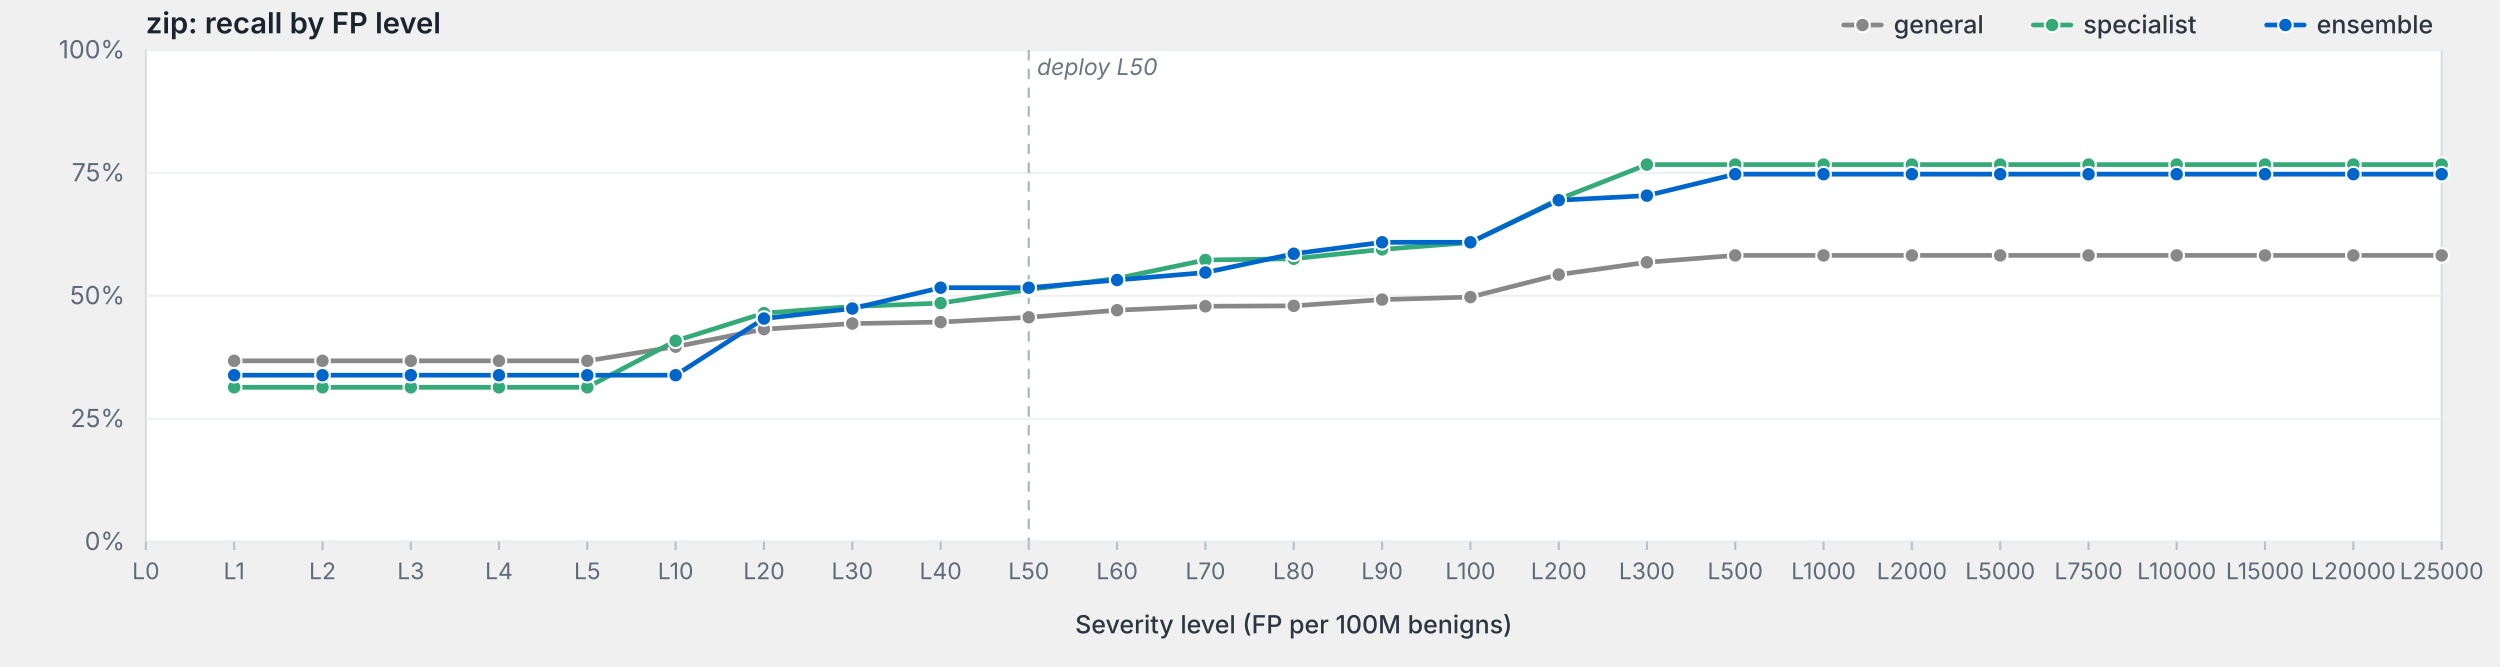
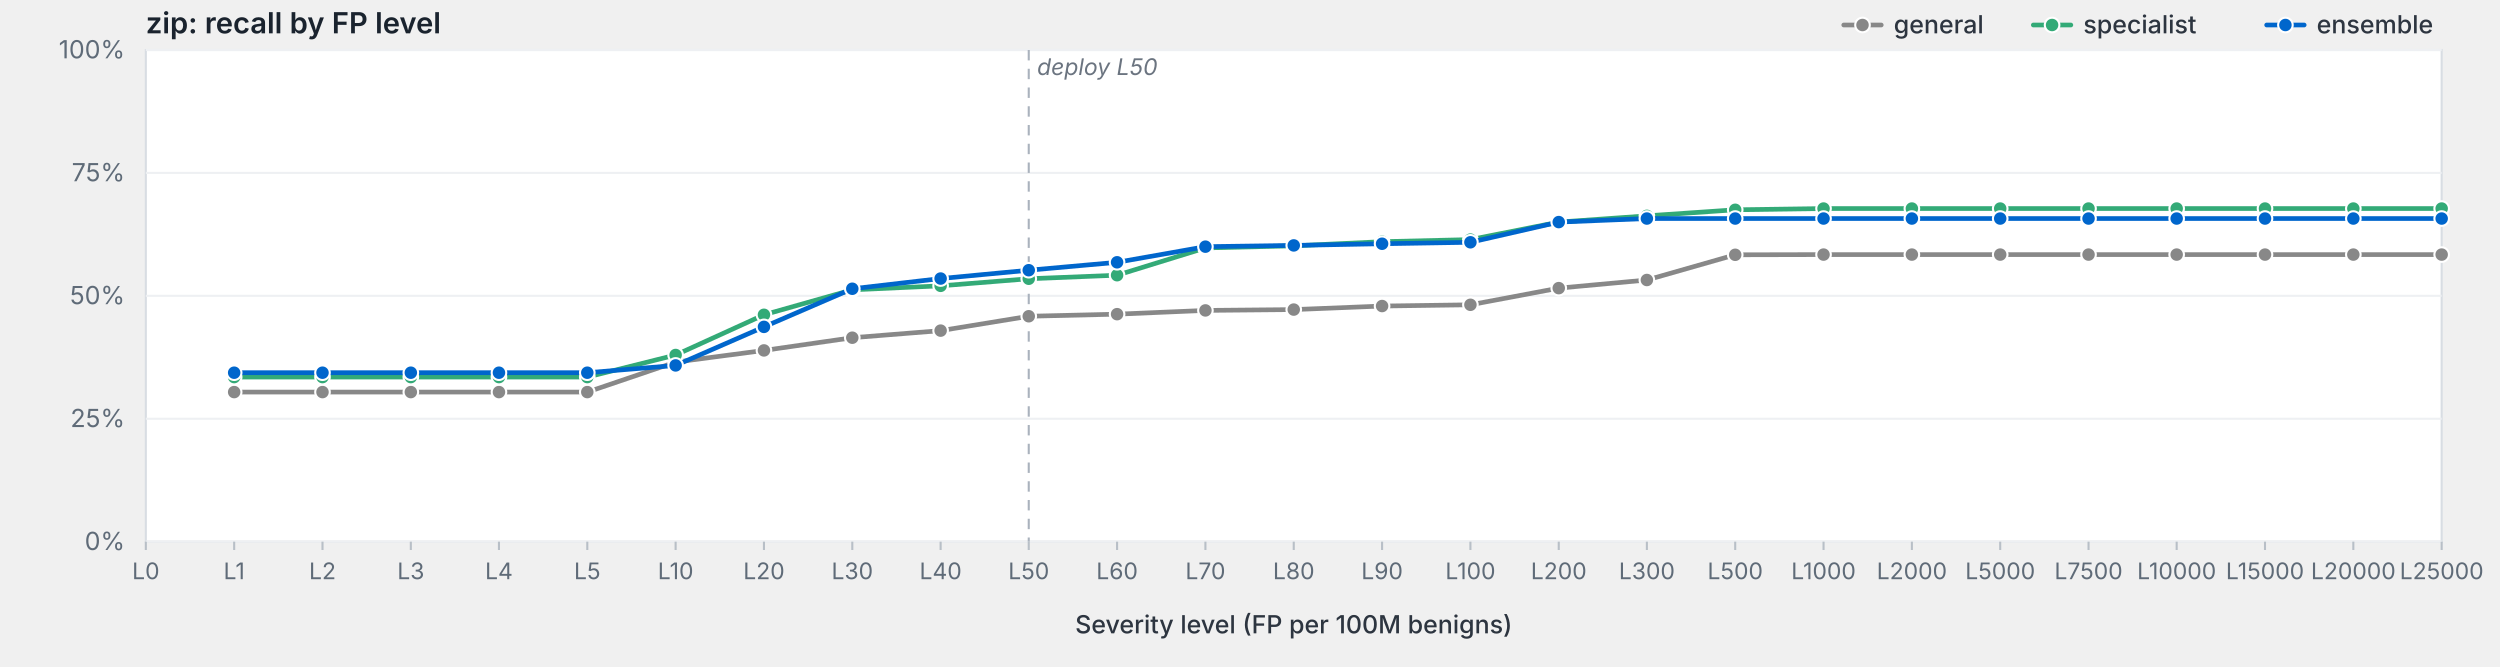
<svg xmlns="http://www.w3.org/2000/svg" viewBox="0 0 1200 320" width="1200" height="320" preserveAspectRatio="xMidYMid meet" role="img" aria-label="zip: recall by FP level">
  <style>svg { background: #fdfdfd; }.frame { fill: #fff; stroke: #d8dde3; stroke-width: 1; }.grid { stroke: #eef0f3; stroke-width: 1; }.tick { stroke: #b8bfc7; stroke-width: 1; }.axis-label { fill: #5f6b78; font-family: -apple-system, BlinkMacSystemFont, "Segoe UI", system-ui, sans-serif; font-size: 12px; }.x-label { fill: #5f6b78; font-family: -apple-system, BlinkMacSystemFont, "Segoe UI", system-ui, sans-serif; font-size: 11px; }.axis-title { fill: #2d3540; font-family: -apple-system, BlinkMacSystemFont, "Segoe UI", system-ui, sans-serif; font-size: 12px; font-weight: 500; }.title { fill: #1a232e; font-family: -apple-system, BlinkMacSystemFont, "Segoe UI", system-ui, sans-serif; font-size: 14px; font-weight: 600; }.deploy-marker { stroke: #aab2bd; stroke-width: 1; stroke-dasharray: 5,4; }.deploy-label { fill: #6b7480; font-family: -apple-system, BlinkMacSystemFont, "Segoe UI", system-ui, sans-serif; font-size: 11px; font-style: italic; }.curve { fill: none; stroke-width: 2.25; stroke-linejoin: round; stroke-linecap: round; }.marker { stroke: #fff; stroke-width: 1; }.legend-text { fill: #2d3540; font-family: -apple-system, BlinkMacSystemFont, "Segoe UI", system-ui, sans-serif; font-size: 12px; font-weight: 500; }</style>
  <text class="title" x="70" y="16">zip: recall by FP level</text>
  <rect class="frame" x="70" y="24" width="1102" height="236" />
  <line class="grid" x1="70" y1="260.0" x2="1172" y2="260.0" />
  <text class="axis-label" x="60" y="264.0" text-anchor="end">0%</text>
  <line class="grid" x1="70" y1="201.0" x2="1172" y2="201.0" />
  <text class="axis-label" x="60" y="205.0" text-anchor="end">25%</text>
  <line class="grid" x1="70" y1="142.0" x2="1172" y2="142.0" />
  <text class="axis-label" x="60" y="146.0" text-anchor="end">50%</text>
  <line class="grid" x1="70" y1="83.0" x2="1172" y2="83.0" />
  <text class="axis-label" x="60" y="87.0" text-anchor="end">75%</text>
  <line class="grid" x1="70" y1="24.0" x2="1172" y2="24.0" />
  <text class="axis-label" x="60" y="28.0" text-anchor="end">100%</text>
  <line class="deploy-marker" x1="493.8" y1="24" x2="493.8" y2="260" />
  <text class="deploy-label" x="497.8" y="36" text-anchor="start">deploy L50</text>
  <line class="tick" x1="70.0" y1="260" x2="70.0" y2="264" />
  <text class="x-label" x="70.0" y="278" text-anchor="middle">L0</text>
  <line class="tick" x1="112.4" y1="260" x2="112.4" y2="264" />
  <text class="x-label" x="112.4" y="278" text-anchor="middle">L1</text>
  <line class="tick" x1="154.8" y1="260" x2="154.8" y2="264" />
  <text class="x-label" x="154.8" y="278" text-anchor="middle">L2</text>
  <line class="tick" x1="197.2" y1="260" x2="197.2" y2="264" />
  <text class="x-label" x="197.2" y="278" text-anchor="middle">L3</text>
  <line class="tick" x1="239.5" y1="260" x2="239.5" y2="264" />
  <text class="x-label" x="239.5" y="278" text-anchor="middle">L4</text>
  <line class="tick" x1="281.9" y1="260" x2="281.9" y2="264" />
  <text class="x-label" x="281.9" y="278" text-anchor="middle">L5</text>
  <line class="tick" x1="324.3" y1="260" x2="324.3" y2="264" />
  <text class="x-label" x="324.3" y="278" text-anchor="middle">L10</text>
  <line class="tick" x1="366.7" y1="260" x2="366.7" y2="264" />
  <text class="x-label" x="366.7" y="278" text-anchor="middle">L20</text>
  <line class="tick" x1="409.1" y1="260" x2="409.1" y2="264" />
  <text class="x-label" x="409.1" y="278" text-anchor="middle">L30</text>
  <line class="tick" x1="451.5" y1="260" x2="451.5" y2="264" />
  <text class="x-label" x="451.5" y="278" text-anchor="middle">L40</text>
  <line class="tick" x1="493.8" y1="260" x2="493.8" y2="264" />
  <text class="x-label" x="493.8" y="278" text-anchor="middle">L50</text>
  <line class="tick" x1="536.2" y1="260" x2="536.2" y2="264" />
  <text class="x-label" x="536.2" y="278" text-anchor="middle">L60</text>
  <line class="tick" x1="578.6" y1="260" x2="578.6" y2="264" />
  <text class="x-label" x="578.6" y="278" text-anchor="middle">L70</text>
  <line class="tick" x1="621.0" y1="260" x2="621.0" y2="264" />
  <text class="x-label" x="621.0" y="278" text-anchor="middle">L80</text>
  <line class="tick" x1="663.4" y1="260" x2="663.4" y2="264" />
  <text class="x-label" x="663.4" y="278" text-anchor="middle">L90</text>
  <line class="tick" x1="705.8" y1="260" x2="705.8" y2="264" />
  <text class="x-label" x="705.8" y="278" text-anchor="middle">L100</text>
  <line class="tick" x1="748.2" y1="260" x2="748.2" y2="264" />
  <text class="x-label" x="748.2" y="278" text-anchor="middle">L200</text>
  <line class="tick" x1="790.5" y1="260" x2="790.5" y2="264" />
  <text class="x-label" x="790.5" y="278" text-anchor="middle">L300</text>
  <line class="tick" x1="832.9" y1="260" x2="832.9" y2="264" />
  <text class="x-label" x="832.9" y="278" text-anchor="middle">L500</text>
  <line class="tick" x1="875.3" y1="260" x2="875.3" y2="264" />
  <text class="x-label" x="875.3" y="278" text-anchor="middle">L1000</text>
  <line class="tick" x1="917.7" y1="260" x2="917.7" y2="264" />
  <text class="x-label" x="917.7" y="278" text-anchor="middle">L2000</text>
  <line class="tick" x1="960.1" y1="260" x2="960.1" y2="264" />
  <text class="x-label" x="960.1" y="278" text-anchor="middle">L5000</text>
  <line class="tick" x1="1002.5" y1="260" x2="1002.5" y2="264" />
  <text class="x-label" x="1002.5" y="278" text-anchor="middle">L7500</text>
  <line class="tick" x1="1044.8" y1="260" x2="1044.8" y2="264" />
  <text class="x-label" x="1044.8" y="278" text-anchor="middle">L10000</text>
  <line class="tick" x1="1087.2" y1="260" x2="1087.2" y2="264" />
  <text class="x-label" x="1087.2" y="278" text-anchor="middle">L15000</text>
  <line class="tick" x1="1129.6" y1="260" x2="1129.6" y2="264" />
  <text class="x-label" x="1129.6" y="278" text-anchor="middle">L20000</text>
  <line class="tick" x1="1172.0" y1="260" x2="1172.0" y2="264" />
  <text class="x-label" x="1172.0" y="278" text-anchor="middle">L25000</text>
  <text class="axis-title" x="621.0" y="304" text-anchor="middle">Severity level (FP per 100M benigns)</text>
-   <path class="curve" d="M112.4,173.2 L154.8,173.2 L197.2,173.2 L239.5,173.2 L281.9,173.2 L324.3,166.4 L366.7,158.0 L409.1,155.3 L451.5,154.6 L493.8,152.3 L536.2,148.9 L578.6,147.0 L621.0,146.8 L663.4,143.8 L705.8,142.6 L748.2,131.8 L790.5,125.9 L832.9,122.6 L875.3,122.6 L917.7,122.6 L960.1,122.6 L1002.5,122.6 L1044.8,122.6 L1087.2,122.6 L1129.6,122.6 L1172.0,122.6" stroke="#888" />
-   <circle class="marker" cx="112.4" cy="173.2" r="3.5" fill="#888" />
-   <circle class="marker" cx="154.8" cy="173.2" r="3.5" fill="#888" />
-   <circle class="marker" cx="197.2" cy="173.2" r="3.5" fill="#888" />
-   <circle class="marker" cx="239.5" cy="173.2" r="3.5" fill="#888" />
-   <circle class="marker" cx="281.9" cy="173.2" r="3.5" fill="#888" />
-   <circle class="marker" cx="324.3" cy="166.4" r="3.5" fill="#888" />
-   <circle class="marker" cx="366.7" cy="158.0" r="3.5" fill="#888" />
-   <circle class="marker" cx="409.1" cy="155.3" r="3.5" fill="#888" />
-   <circle class="marker" cx="451.5" cy="154.6" r="3.5" fill="#888" />
-   <circle class="marker" cx="493.8" cy="152.3" r="3.5" fill="#888" />
-   <circle class="marker" cx="536.2" cy="148.9" r="3.5" fill="#888" />
-   <circle class="marker" cx="578.6" cy="147.0" r="3.5" fill="#888" />
-   <circle class="marker" cx="621.0" cy="146.8" r="3.5" fill="#888" />
-   <circle class="marker" cx="663.4" cy="143.8" r="3.5" fill="#888" />
-   <circle class="marker" cx="705.8" cy="142.6" r="3.5" fill="#888" />
-   <circle class="marker" cx="748.2" cy="131.8" r="3.5" fill="#888" />
-   <circle class="marker" cx="790.5" cy="125.9" r="3.5" fill="#888" />
-   <circle class="marker" cx="832.9" cy="122.6" r="3.5" fill="#888" />
-   <circle class="marker" cx="875.3" cy="122.6" r="3.5" fill="#888" />
-   <circle class="marker" cx="917.7" cy="122.6" r="3.5" fill="#888" />
-   <circle class="marker" cx="960.1" cy="122.6" r="3.5" fill="#888" />
-   <circle class="marker" cx="1002.5" cy="122.6" r="3.5" fill="#888" />
-   <circle class="marker" cx="1044.8" cy="122.6" r="3.5" fill="#888" />
-   <circle class="marker" cx="1087.2" cy="122.6" r="3.5" fill="#888" />
-   <circle class="marker" cx="1129.6" cy="122.6" r="3.5" fill="#888" />
-   <circle class="marker" cx="1172.0" cy="122.6" r="3.5" fill="#888" />
-   <path class="curve" d="M112.4,185.9 L154.8,185.9 L197.2,185.9 L239.5,185.9 L281.9,185.9 L324.3,163.6 L366.7,150.3 L409.1,147.1 L451.5,145.5 L493.8,139.0 L536.2,133.6 L578.6,124.8 L621.0,124.2 L663.4,119.7 L705.8,116.4 L748.2,95.6 L790.5,79.0 L832.9,79.0 L875.3,79.0 L917.7,79.0 L960.1,79.0 L1002.5,79.0 L1044.8,79.0 L1087.2,79.0 L1129.6,79.0 L1172.0,79.0" stroke="#3a7" />
-   <circle class="marker" cx="112.4" cy="185.9" r="3.5" fill="#3a7" />
-   <circle class="marker" cx="154.8" cy="185.9" r="3.5" fill="#3a7" />
-   <circle class="marker" cx="197.2" cy="185.9" r="3.5" fill="#3a7" />
-   <circle class="marker" cx="239.5" cy="185.9" r="3.5" fill="#3a7" />
-   <circle class="marker" cx="281.9" cy="185.9" r="3.5" fill="#3a7" />
-   <circle class="marker" cx="324.3" cy="163.6" r="3.5" fill="#3a7" />
-   <circle class="marker" cx="366.7" cy="150.3" r="3.5" fill="#3a7" />
-   <circle class="marker" cx="409.1" cy="147.1" r="3.5" fill="#3a7" />
-   <circle class="marker" cx="451.5" cy="145.5" r="3.5" fill="#3a7" />
-   <circle class="marker" cx="493.8" cy="139.0" r="3.5" fill="#3a7" />
-   <circle class="marker" cx="536.2" cy="133.6" r="3.5" fill="#3a7" />
-   <circle class="marker" cx="578.6" cy="124.8" r="3.5" fill="#3a7" />
-   <circle class="marker" cx="621.0" cy="124.2" r="3.5" fill="#3a7" />
-   <circle class="marker" cx="663.4" cy="119.7" r="3.5" fill="#3a7" />
-   <circle class="marker" cx="705.8" cy="116.4" r="3.5" fill="#3a7" />
-   <circle class="marker" cx="748.2" cy="95.6" r="3.5" fill="#3a7" />
-   <circle class="marker" cx="790.5" cy="79.0" r="3.5" fill="#3a7" />
-   <circle class="marker" cx="832.9" cy="79.0" r="3.5" fill="#3a7" />
-   <circle class="marker" cx="875.3" cy="79.0" r="3.5" fill="#3a7" />
-   <circle class="marker" cx="917.7" cy="79.0" r="3.5" fill="#3a7" />
-   <circle class="marker" cx="960.1" cy="79.0" r="3.5" fill="#3a7" />
-   <circle class="marker" cx="1002.5" cy="79.0" r="3.5" fill="#3a7" />
-   <circle class="marker" cx="1044.8" cy="79.0" r="3.5" fill="#3a7" />
-   <circle class="marker" cx="1087.2" cy="79.0" r="3.5" fill="#3a7" />
-   <circle class="marker" cx="1129.6" cy="79.0" r="3.5" fill="#3a7" />
-   <circle class="marker" cx="1172.0" cy="79.0" r="3.5" fill="#3a7" />
-   <path class="curve" d="M112.4,180.1 L154.8,180.1 L197.2,180.1 L239.5,180.1 L281.9,180.1 L324.3,180.1 L366.7,152.9 L409.1,148.1 L451.5,138.1 L493.8,138.1 L536.2,134.4 L578.6,130.8 L621.0,121.8 L663.4,116.3 L705.8,116.3 L748.2,96.1 L790.5,93.9 L832.9,83.6 L875.3,83.6 L917.7,83.6 L960.1,83.6 L1002.5,83.6 L1044.8,83.6 L1087.2,83.6 L1129.6,83.6 L1172.0,83.6" stroke="#06c" />
-   <circle class="marker" cx="112.4" cy="180.1" r="3.5" fill="#06c" />
-   <circle class="marker" cx="154.8" cy="180.1" r="3.5" fill="#06c" />
-   <circle class="marker" cx="197.2" cy="180.1" r="3.5" fill="#06c" />
-   <circle class="marker" cx="239.5" cy="180.1" r="3.5" fill="#06c" />
-   <circle class="marker" cx="281.9" cy="180.1" r="3.5" fill="#06c" />
-   <circle class="marker" cx="324.3" cy="180.1" r="3.5" fill="#06c" />
-   <circle class="marker" cx="366.7" cy="152.9" r="3.5" fill="#06c" />
-   <circle class="marker" cx="409.1" cy="148.1" r="3.5" fill="#06c" />
-   <circle class="marker" cx="451.5" cy="138.1" r="3.5" fill="#06c" />
-   <circle class="marker" cx="493.8" cy="138.1" r="3.5" fill="#06c" />
-   <circle class="marker" cx="536.2" cy="134.4" r="3.5" fill="#06c" />
-   <circle class="marker" cx="578.6" cy="130.8" r="3.5" fill="#06c" />
-   <circle class="marker" cx="621.0" cy="121.8" r="3.5" fill="#06c" />
-   <circle class="marker" cx="663.4" cy="116.3" r="3.5" fill="#06c" />
+   <path class="curve" d="M112.4,188.2 L154.8,188.2 L197.2,188.2 L239.5,188.2 L281.9,188.2 L324.3,173.8 L366.7,168.2 L409.1,162.1 L451.5,158.7 L493.8,151.8 L536.2,150.8 L578.6,149.0 L621.0,148.6 L663.4,146.9 L705.8,146.3 L748.2,138.3 L790.5,134.4 L832.9,122.3 L875.3,122.2 L917.7,122.2 L960.1,122.2 L1002.5,122.2 L1044.8,122.2 L1087.2,122.2 L1129.6,122.2 L1172.0,122.2" stroke="#888" />
+   <circle class="marker" cx="112.4" cy="188.2" r="3.5" fill="#888" />
+   <circle class="marker" cx="154.8" cy="188.2" r="3.5" fill="#888" />
+   <circle class="marker" cx="197.2" cy="188.2" r="3.5" fill="#888" />
+   <circle class="marker" cx="239.5" cy="188.2" r="3.5" fill="#888" />
+   <circle class="marker" cx="281.9" cy="188.2" r="3.5" fill="#888" />
+   <circle class="marker" cx="324.3" cy="173.8" r="3.5" fill="#888" />
+   <circle class="marker" cx="366.7" cy="168.2" r="3.5" fill="#888" />
+   <circle class="marker" cx="409.1" cy="162.1" r="3.5" fill="#888" />
+   <circle class="marker" cx="451.5" cy="158.7" r="3.5" fill="#888" />
+   <circle class="marker" cx="493.8" cy="151.8" r="3.5" fill="#888" />
+   <circle class="marker" cx="536.2" cy="150.8" r="3.5" fill="#888" />
+   <circle class="marker" cx="578.6" cy="149.0" r="3.5" fill="#888" />
+   <circle class="marker" cx="621.0" cy="148.6" r="3.5" fill="#888" />
+   <circle class="marker" cx="663.4" cy="146.9" r="3.5" fill="#888" />
+   <circle class="marker" cx="705.8" cy="146.3" r="3.5" fill="#888" />
+   <circle class="marker" cx="748.2" cy="138.3" r="3.5" fill="#888" />
+   <circle class="marker" cx="790.5" cy="134.4" r="3.5" fill="#888" />
+   <circle class="marker" cx="832.9" cy="122.3" r="3.5" fill="#888" />
+   <circle class="marker" cx="875.3" cy="122.2" r="3.5" fill="#888" />
+   <circle class="marker" cx="917.7" cy="122.2" r="3.5" fill="#888" />
+   <circle class="marker" cx="960.1" cy="122.2" r="3.5" fill="#888" />
+   <circle class="marker" cx="1002.5" cy="122.2" r="3.5" fill="#888" />
+   <circle class="marker" cx="1044.8" cy="122.2" r="3.5" fill="#888" />
+   <circle class="marker" cx="1087.2" cy="122.2" r="3.5" fill="#888" />
+   <circle class="marker" cx="1129.6" cy="122.2" r="3.5" fill="#888" />
+   <circle class="marker" cx="1172.0" cy="122.2" r="3.5" fill="#888" />
+   <path class="curve" d="M112.4,181.0 L154.8,181.0 L197.2,181.0 L239.5,181.0 L281.9,181.0 L324.3,170.4 L366.7,151.1 L409.1,139.1 L451.5,137.2 L493.8,133.8 L536.2,132.1 L578.6,119.0 L621.0,118.0 L663.4,116.0 L705.8,115.0 L748.2,106.6 L790.5,103.6 L832.9,100.7 L875.3,100.1 L917.7,100.1 L960.1,100.1 L1002.5,100.1 L1044.8,100.1 L1087.2,100.1 L1129.6,100.1 L1172.0,100.1" stroke="#3a7" />
+   <circle class="marker" cx="112.4" cy="181.0" r="3.5" fill="#3a7" />
+   <circle class="marker" cx="154.8" cy="181.0" r="3.5" fill="#3a7" />
+   <circle class="marker" cx="197.2" cy="181.0" r="3.5" fill="#3a7" />
+   <circle class="marker" cx="239.5" cy="181.0" r="3.5" fill="#3a7" />
+   <circle class="marker" cx="281.9" cy="181.0" r="3.5" fill="#3a7" />
+   <circle class="marker" cx="324.3" cy="170.4" r="3.5" fill="#3a7" />
+   <circle class="marker" cx="366.7" cy="151.1" r="3.5" fill="#3a7" />
+   <circle class="marker" cx="409.1" cy="139.1" r="3.5" fill="#3a7" />
+   <circle class="marker" cx="451.5" cy="137.2" r="3.5" fill="#3a7" />
+   <circle class="marker" cx="493.8" cy="133.8" r="3.5" fill="#3a7" />
+   <circle class="marker" cx="536.2" cy="132.1" r="3.5" fill="#3a7" />
+   <circle class="marker" cx="578.6" cy="119.0" r="3.5" fill="#3a7" />
+   <circle class="marker" cx="621.0" cy="118.0" r="3.5" fill="#3a7" />
+   <circle class="marker" cx="663.4" cy="116.0" r="3.5" fill="#3a7" />
+   <circle class="marker" cx="705.8" cy="115.0" r="3.5" fill="#3a7" />
+   <circle class="marker" cx="748.2" cy="106.6" r="3.5" fill="#3a7" />
+   <circle class="marker" cx="790.5" cy="103.6" r="3.5" fill="#3a7" />
+   <circle class="marker" cx="832.9" cy="100.7" r="3.5" fill="#3a7" />
+   <circle class="marker" cx="875.3" cy="100.1" r="3.5" fill="#3a7" />
+   <circle class="marker" cx="917.7" cy="100.1" r="3.5" fill="#3a7" />
+   <circle class="marker" cx="960.1" cy="100.1" r="3.5" fill="#3a7" />
+   <circle class="marker" cx="1002.5" cy="100.1" r="3.5" fill="#3a7" />
+   <circle class="marker" cx="1044.8" cy="100.1" r="3.5" fill="#3a7" />
+   <circle class="marker" cx="1087.2" cy="100.1" r="3.5" fill="#3a7" />
+   <circle class="marker" cx="1129.6" cy="100.1" r="3.5" fill="#3a7" />
+   <circle class="marker" cx="1172.0" cy="100.1" r="3.5" fill="#3a7" />
+   <path class="curve" d="M112.4,178.9 L154.8,178.9 L197.2,178.9 L239.5,178.9 L281.9,178.9 L324.3,175.4 L366.7,156.9 L409.1,138.6 L451.5,133.7 L493.8,129.7 L536.2,125.9 L578.6,118.4 L621.0,117.8 L663.4,117.0 L705.8,116.3 L748.2,106.6 L790.5,104.9 L832.9,104.9 L875.3,104.9 L917.7,104.9 L960.1,104.9 L1002.5,104.9 L1044.8,104.9 L1087.2,104.9 L1129.6,104.9 L1172.0,104.9" stroke="#06c" />
+   <circle class="marker" cx="112.4" cy="178.9" r="3.5" fill="#06c" />
+   <circle class="marker" cx="154.8" cy="178.9" r="3.5" fill="#06c" />
+   <circle class="marker" cx="197.2" cy="178.9" r="3.5" fill="#06c" />
+   <circle class="marker" cx="239.5" cy="178.9" r="3.5" fill="#06c" />
+   <circle class="marker" cx="281.9" cy="178.9" r="3.5" fill="#06c" />
+   <circle class="marker" cx="324.3" cy="175.4" r="3.5" fill="#06c" />
+   <circle class="marker" cx="366.7" cy="156.9" r="3.5" fill="#06c" />
+   <circle class="marker" cx="409.1" cy="138.6" r="3.5" fill="#06c" />
+   <circle class="marker" cx="451.5" cy="133.7" r="3.5" fill="#06c" />
+   <circle class="marker" cx="493.8" cy="129.7" r="3.5" fill="#06c" />
+   <circle class="marker" cx="536.2" cy="125.9" r="3.5" fill="#06c" />
+   <circle class="marker" cx="578.6" cy="118.4" r="3.5" fill="#06c" />
+   <circle class="marker" cx="621.0" cy="117.8" r="3.5" fill="#06c" />
+   <circle class="marker" cx="663.4" cy="117.0" r="3.5" fill="#06c" />
  <circle class="marker" cx="705.8" cy="116.3" r="3.5" fill="#06c" />
-   <circle class="marker" cx="748.2" cy="96.1" r="3.5" fill="#06c" />
-   <circle class="marker" cx="790.5" cy="93.9" r="3.5" fill="#06c" />
-   <circle class="marker" cx="832.9" cy="83.6" r="3.5" fill="#06c" />
-   <circle class="marker" cx="875.3" cy="83.6" r="3.5" fill="#06c" />
-   <circle class="marker" cx="917.7" cy="83.6" r="3.5" fill="#06c" />
-   <circle class="marker" cx="960.1" cy="83.6" r="3.5" fill="#06c" />
-   <circle class="marker" cx="1002.5" cy="83.6" r="3.5" fill="#06c" />
-   <circle class="marker" cx="1044.8" cy="83.6" r="3.5" fill="#06c" />
-   <circle class="marker" cx="1087.2" cy="83.6" r="3.5" fill="#06c" />
-   <circle class="marker" cx="1129.6" cy="83.6" r="3.5" fill="#06c" />
-   <circle class="marker" cx="1172.0" cy="83.6" r="3.5" fill="#06c" />
+   <circle class="marker" cx="748.2" cy="106.6" r="3.5" fill="#06c" />
+   <circle class="marker" cx="790.5" cy="104.9" r="3.5" fill="#06c" />
+   <circle class="marker" cx="832.9" cy="104.9" r="3.5" fill="#06c" />
+   <circle class="marker" cx="875.3" cy="104.9" r="3.5" fill="#06c" />
+   <circle class="marker" cx="917.7" cy="104.9" r="3.5" fill="#06c" />
+   <circle class="marker" cx="960.1" cy="104.9" r="3.5" fill="#06c" />
+   <circle class="marker" cx="1002.5" cy="104.9" r="3.5" fill="#06c" />
+   <circle class="marker" cx="1044.8" cy="104.9" r="3.5" fill="#06c" />
+   <circle class="marker" cx="1087.2" cy="104.9" r="3.5" fill="#06c" />
+   <circle class="marker" cx="1129.6" cy="104.9" r="3.5" fill="#06c" />
+   <circle class="marker" cx="1172.0" cy="104.9" r="3.5" fill="#06c" />
  <line x1="1088.0" y1="12.0" x2="1106.0" y2="12.0" stroke="#06c" stroke-width="2.25" stroke-linecap="round" />
  <circle cx="1097.0" cy="12.0" r="3.5" fill="#06c" stroke="#fff" stroke-width="1" />
  <text class="legend-text" x="1112.0" y="16.0">ensemble</text>
  <line x1="976.0" y1="12.0" x2="994.0" y2="12.0" stroke="#3a7" stroke-width="2.25" stroke-linecap="round" />
  <circle cx="985.0" cy="12.0" r="3.5" fill="#3a7" stroke="#fff" stroke-width="1" />
  <text class="legend-text" x="1000.0" y="16.0">specialist</text>
  <line x1="885.0" y1="12.0" x2="903.0" y2="12.0" stroke="#888" stroke-width="2.25" stroke-linecap="round" />
  <circle cx="894.0" cy="12.0" r="3.5" fill="#888" stroke="#fff" stroke-width="1" />
  <text class="legend-text" x="909.0" y="16.0">general</text>
</svg>
